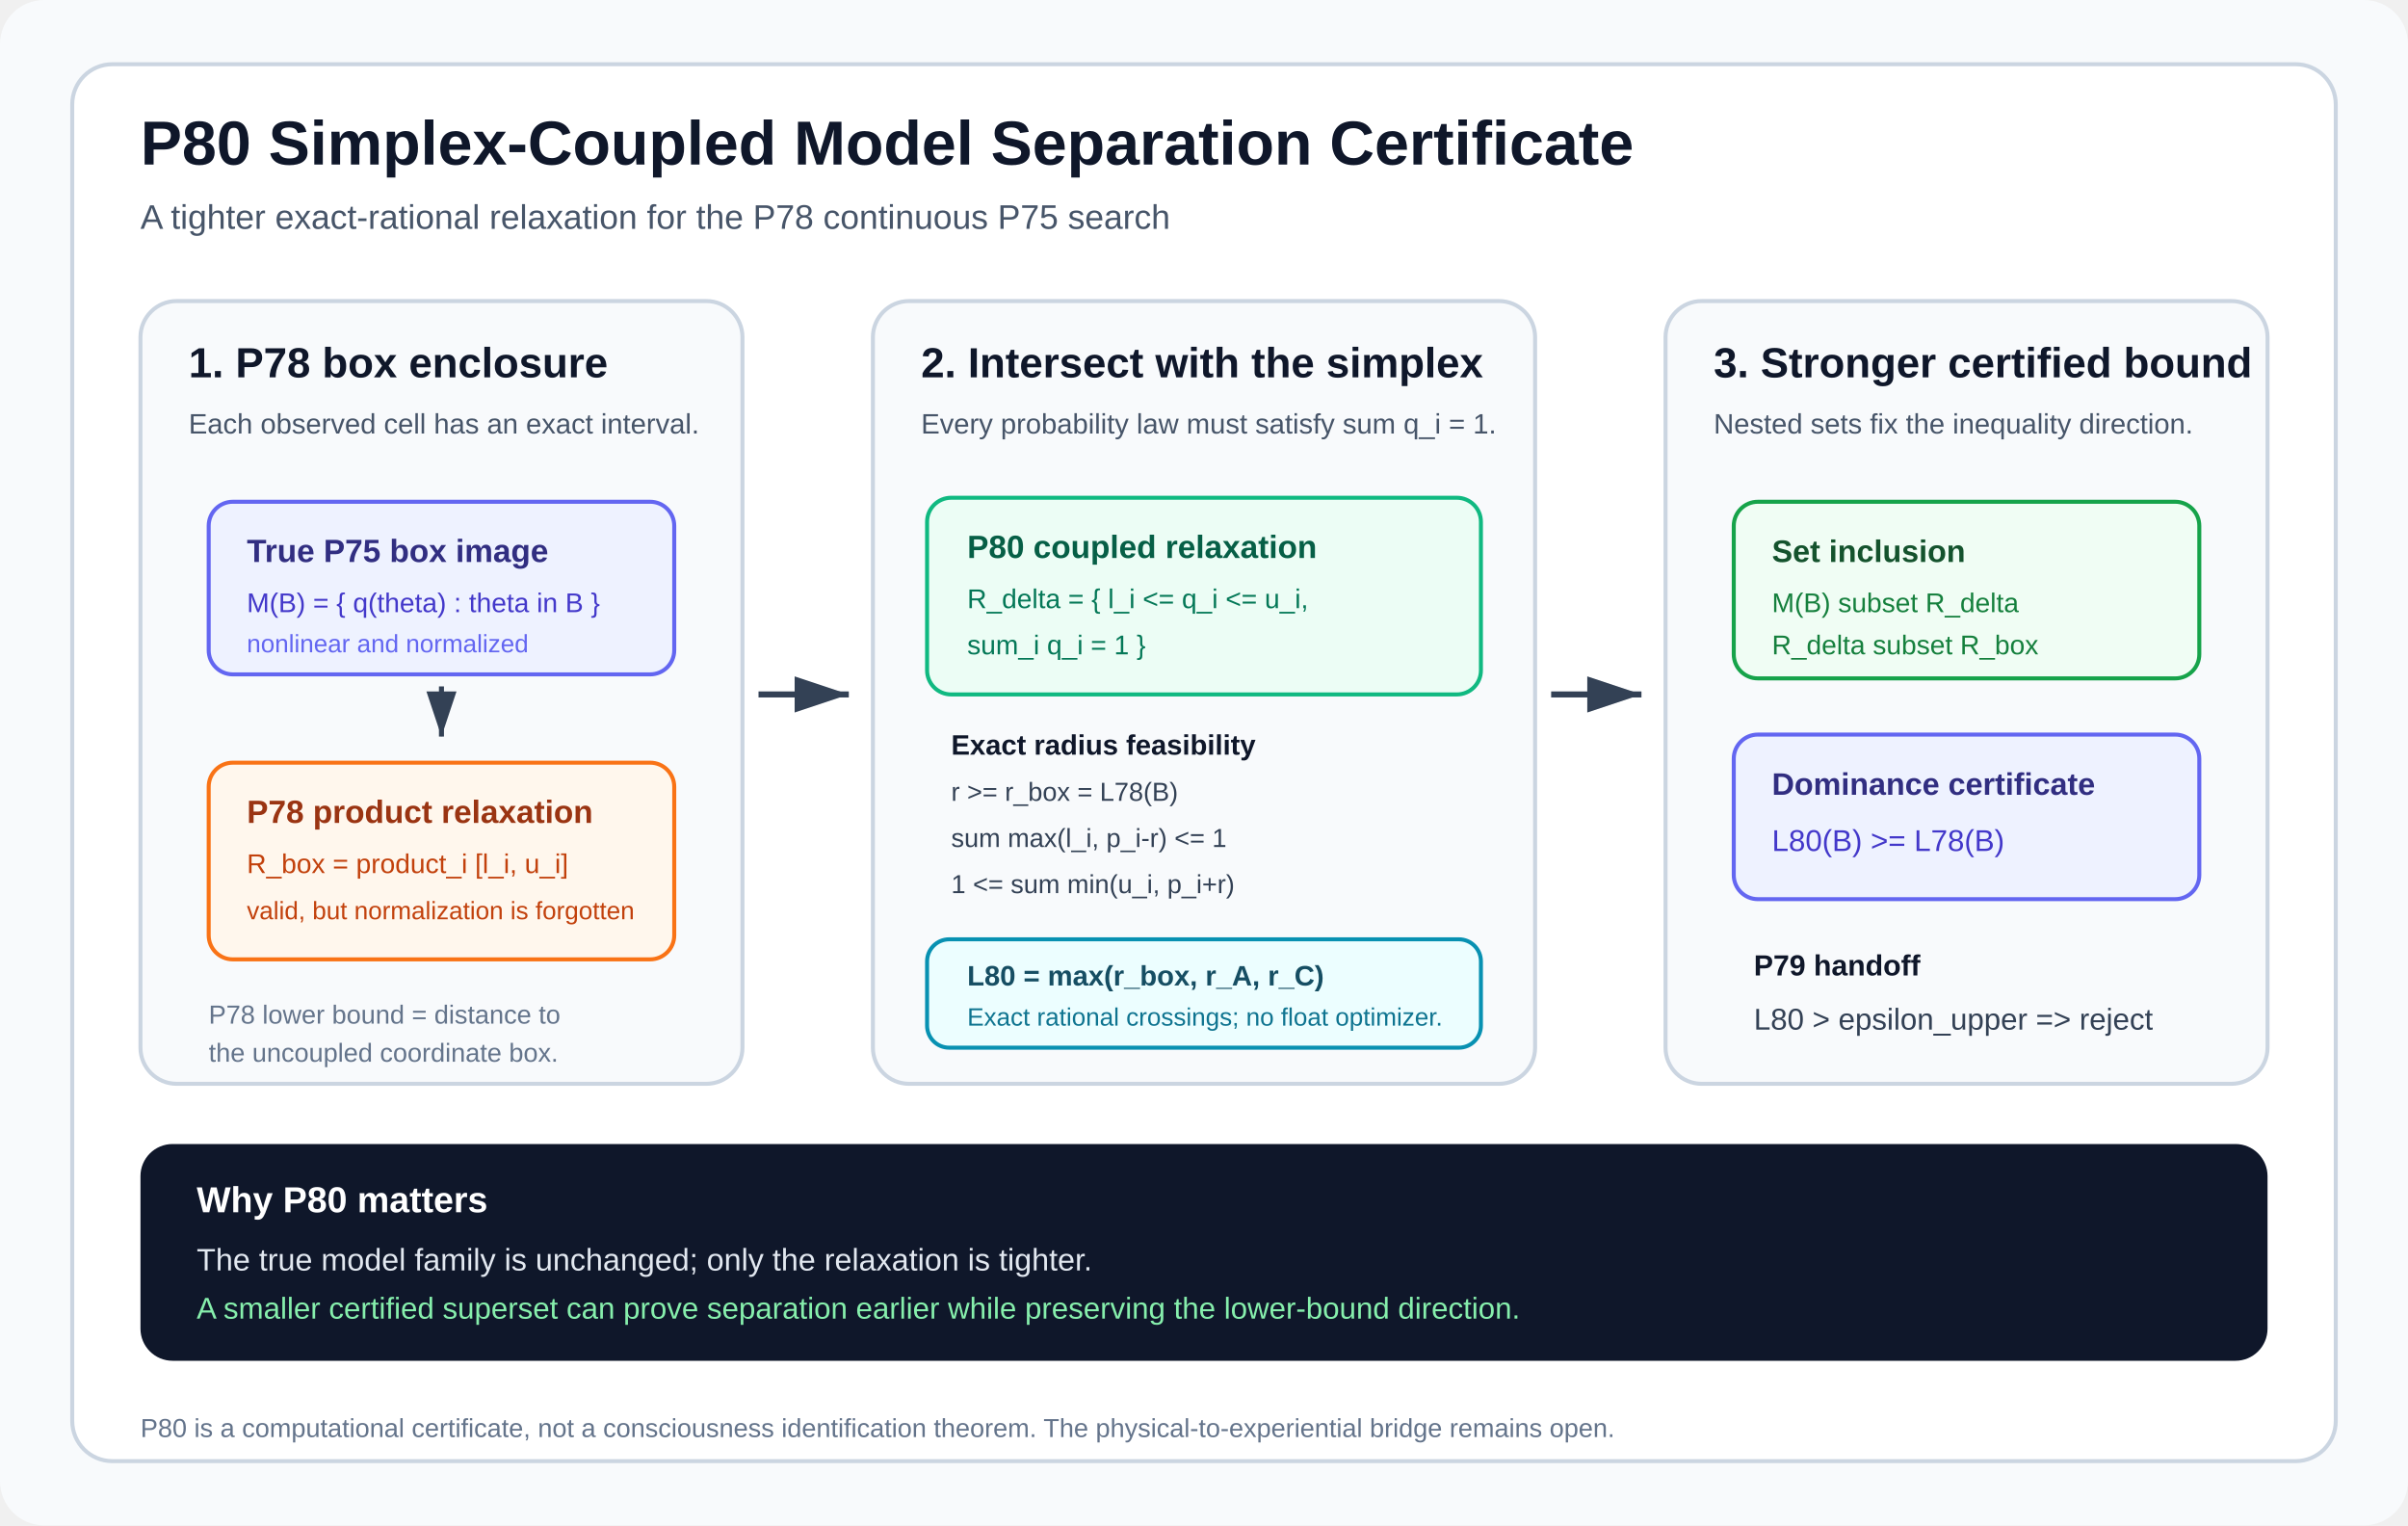
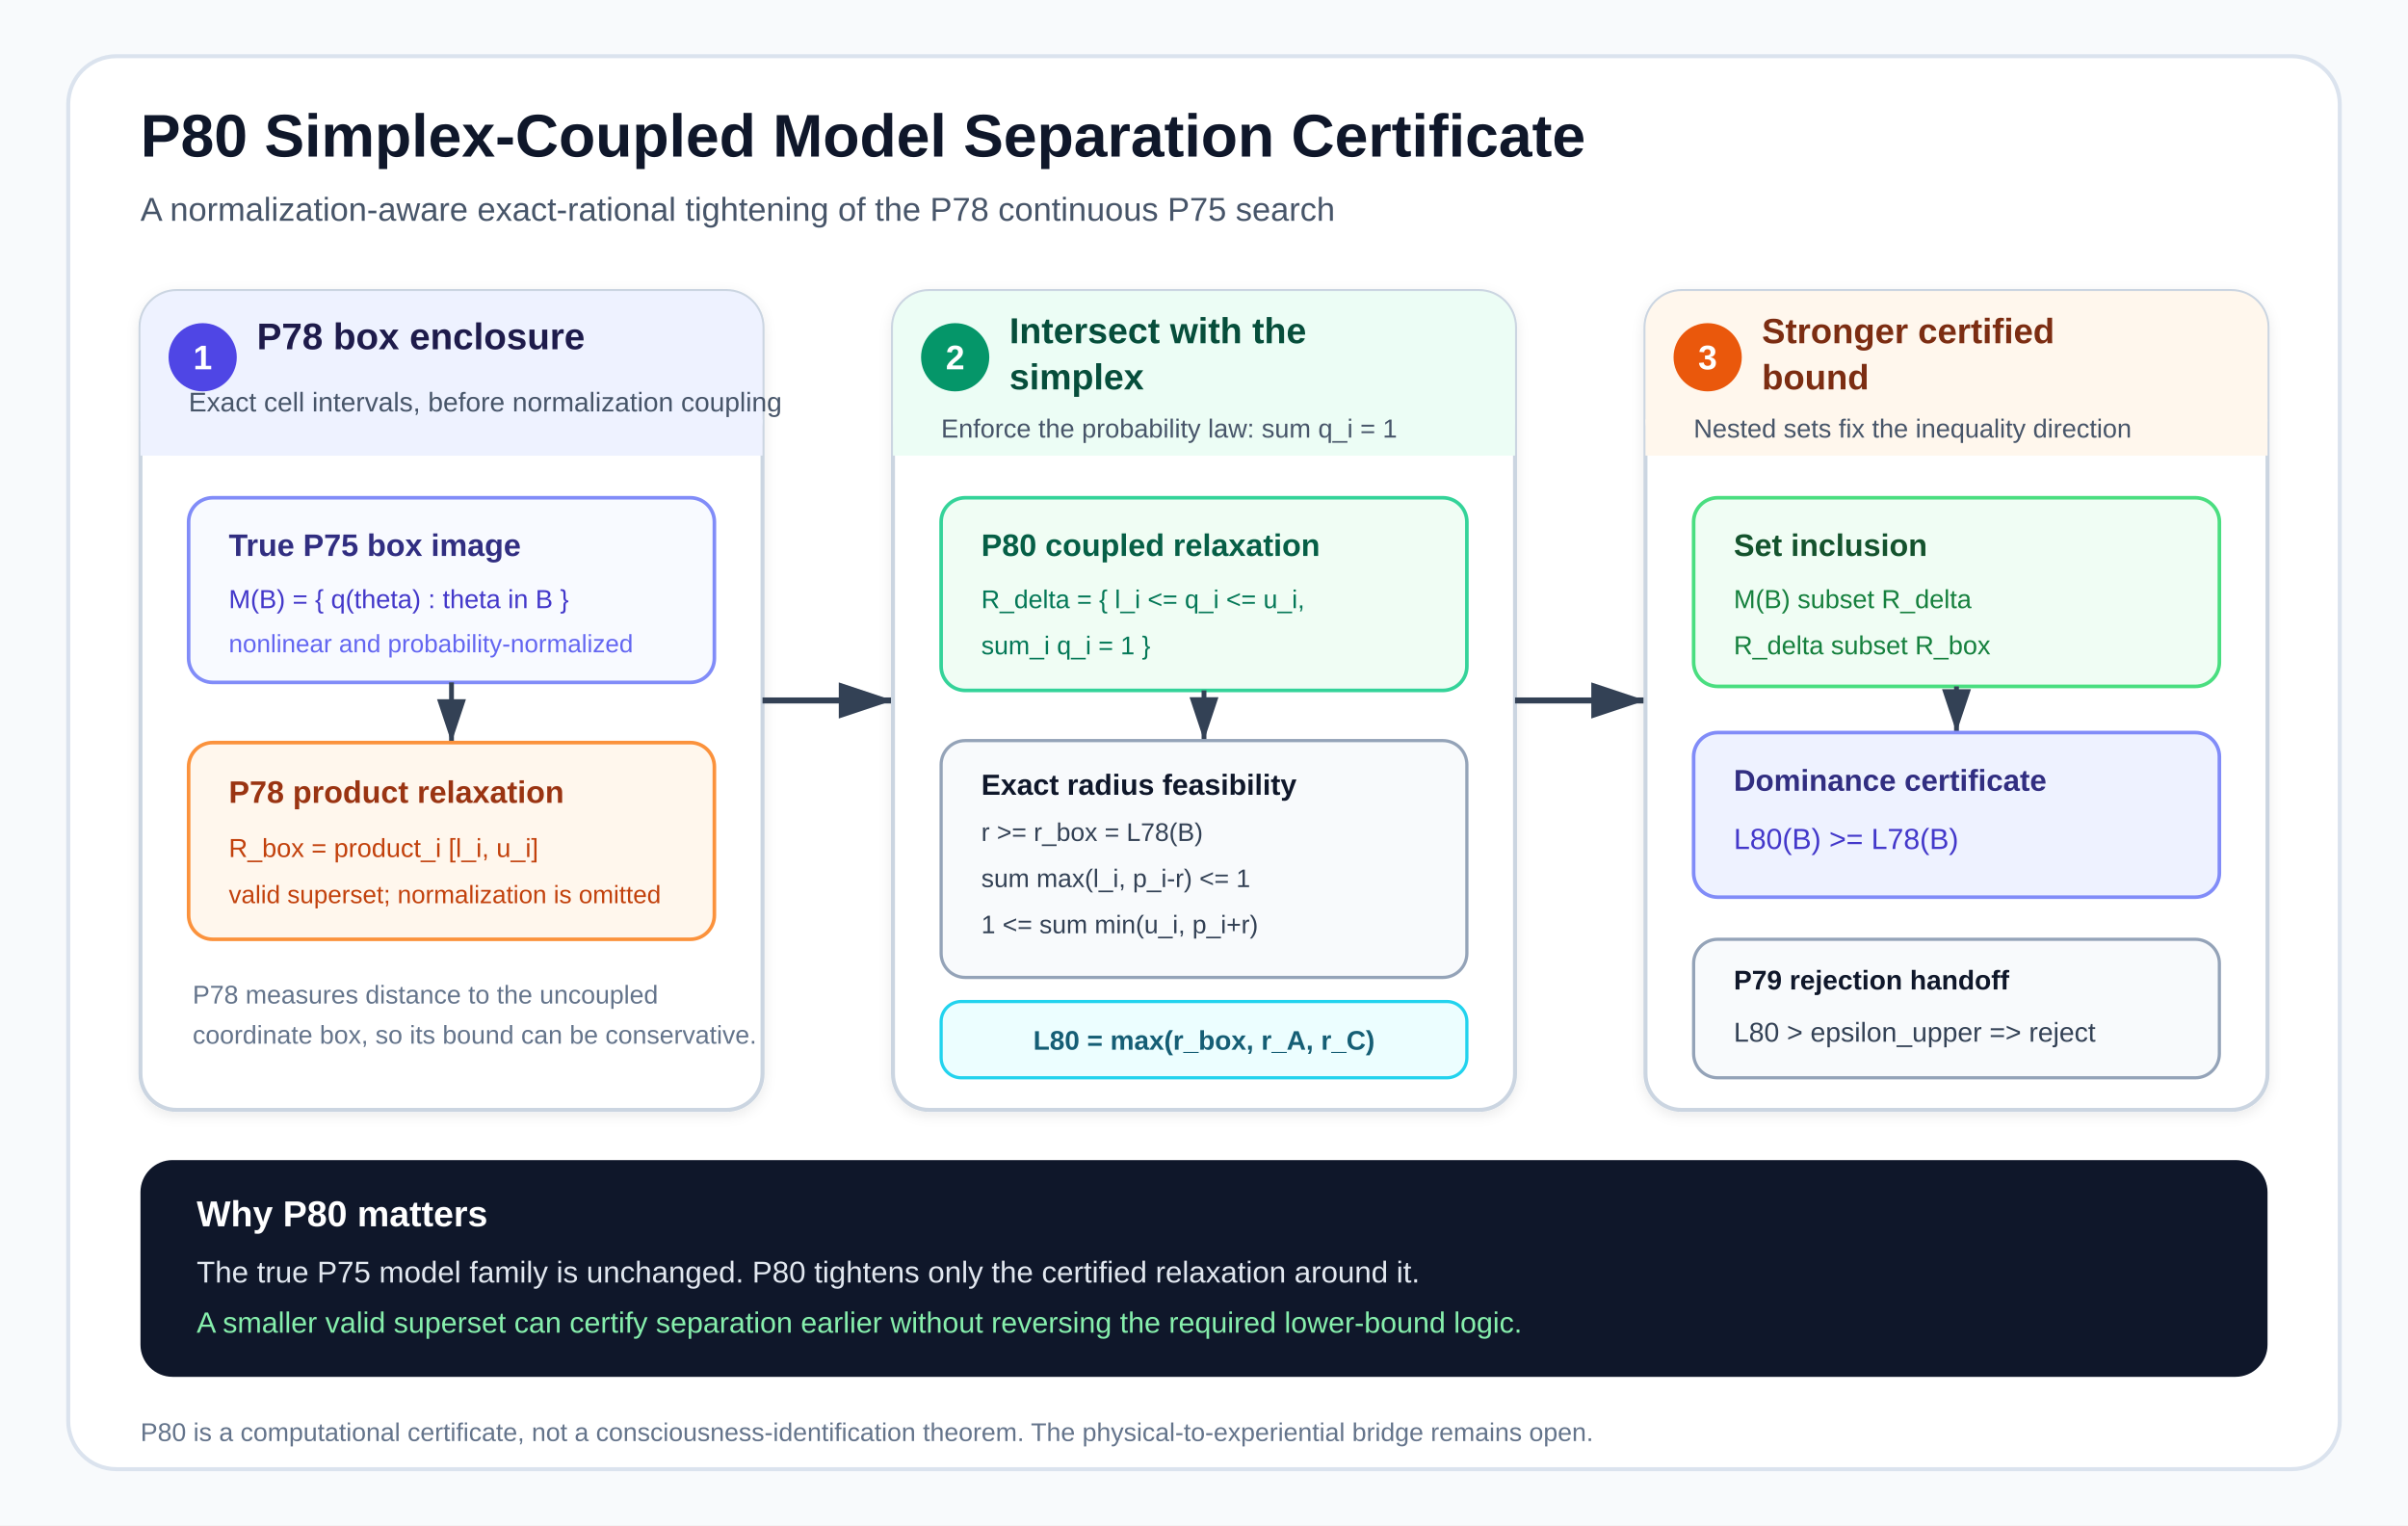
<svg xmlns="http://www.w3.org/2000/svg" width="1200" height="760" viewBox="0 0 1200 760" role="img" aria-labelledby="title desc">
-   <rect x="0" y="0" width="1200" height="760" rx="22" fill="#f8fafc" />
-   <rect x="36" y="32" width="1128" height="696" rx="20" fill="#ffffff" stroke="#cbd5e1" stroke-width="2" />
-   <text x="70" y="82" font-family="Arial, Helvetica, sans-serif" font-size="31" font-weight="700" fill="#0f172a">P80 Simplex-Coupled Model Separation Certificate</text>
-   <text x="70" y="114" font-family="Arial, Helvetica, sans-serif" font-size="17" fill="#475569">A tighter exact-rational relaxation for the P78 continuous P75 search</text>
-   <rect x="70" y="150" width="300" height="390" rx="18" fill="#f8fafc" stroke="#cbd5e1" stroke-width="2" />
-   <text x="94" y="188" font-family="Arial, Helvetica, sans-serif" font-size="21" font-weight="700" fill="#0f172a">1. P78 box enclosure</text>
-   <text x="94" y="216" font-family="Arial, Helvetica, sans-serif" font-size="14" fill="#475569">Each observed cell has an exact interval.</text>
-   <rect x="104" y="250" width="232" height="86" rx="12" fill="#eef2ff" stroke="#6366f1" stroke-width="2" />
-   <text x="123" y="280" font-family="Arial, Helvetica, sans-serif" font-size="16" font-weight="700" fill="#312e81">True P75 box image</text>
-   <text x="123" y="305" font-family="Arial, Helvetica, sans-serif" font-size="13.5" fill="#4338ca">M(B) = { q(theta) : theta in B }</text>
-   <text x="123" y="325" font-family="Arial, Helvetica, sans-serif" font-size="12.5" fill="#6366f1">nonlinear and normalized</text>
-   <path d="M220 342 L220 367" stroke="#334155" stroke-width="2.5" marker-end="url(#arrow)" />
-   <rect x="104" y="380" width="232" height="98" rx="12" fill="#fff7ed" stroke="#f97316" stroke-width="2" />
-   <text x="123" y="410" font-family="Arial, Helvetica, sans-serif" font-size="16" font-weight="700" fill="#9a3412">P78 product relaxation</text>
-   <text x="123" y="435" font-family="Arial, Helvetica, sans-serif" font-size="13.5" fill="#c2410c">R_box = product_i [l_i, u_i]</text>
-   <text x="123" y="458" font-family="Arial, Helvetica, sans-serif" font-size="12.5" fill="#c2410c">valid, but normalization is forgotten</text>
-   <text x="104" y="510" font-family="Arial, Helvetica, sans-serif" font-size="13" fill="#64748b">P78 lower bound = distance to</text>
-   <text x="104" y="529" font-family="Arial, Helvetica, sans-serif" font-size="13" fill="#64748b">the uncoupled coordinate box.</text>
-   <path d="M378 346 L423 346" stroke="#334155" stroke-width="3" marker-end="url(#arrow)" />
-   <rect x="435" y="150" width="330" height="390" rx="18" fill="#f8fafc" stroke="#cbd5e1" stroke-width="2" />
-   <text x="459" y="188" font-family="Arial, Helvetica, sans-serif" font-size="21" font-weight="700" fill="#0f172a">2. Intersect with the simplex</text>
-   <text x="459" y="216" font-family="Arial, Helvetica, sans-serif" font-size="14" fill="#475569">Every probability law must satisfy sum q_i = 1.</text>
-   <rect x="462" y="248" width="276" height="98" rx="12" fill="#ecfdf5" stroke="#10b981" stroke-width="2" />
-   <text x="482" y="278" font-family="Arial, Helvetica, sans-serif" font-size="16" font-weight="700" fill="#065f46">P80 coupled relaxation</text>
-   <text x="482" y="303" font-family="Arial, Helvetica, sans-serif" font-size="13.5" fill="#047857">R_delta = { l_i &lt;= q_i &lt;= u_i,</text>
-   <text x="482" y="326" font-family="Arial, Helvetica, sans-serif" font-size="13.5" fill="#047857">sum_i q_i = 1 }</text>
-   <text x="474" y="376" font-family="Arial, Helvetica, sans-serif" font-size="14" font-weight="700" fill="#0f172a">Exact radius feasibility</text>
-   <text x="474" y="399" font-family="Arial, Helvetica, sans-serif" font-size="13" fill="#334155">r &gt;= r_box = L78(B)</text>
-   <text x="474" y="422" font-family="Arial, Helvetica, sans-serif" font-size="13" fill="#334155">sum max(l_i, p_i-r) &lt;= 1</text>
-   <text x="474" y="445" font-family="Arial, Helvetica, sans-serif" font-size="13" fill="#334155">1 &lt;= sum min(u_i, p_i+r)</text>
-   <rect x="462" y="468" width="276" height="54" rx="11" fill="#ecfeff" stroke="#0891b2" stroke-width="2" />
-   <text x="482" y="491" font-family="Arial, Helvetica, sans-serif" font-size="14" font-weight="700" fill="#164e63">L80 = max(r_box, r_A, r_C)</text>
-   <text x="482" y="511" font-family="Arial, Helvetica, sans-serif" font-size="12.5" fill="#0e7490">Exact rational crossings; no float optimizer.</text>
-   <path d="M773 346 L818 346" stroke="#334155" stroke-width="3" marker-end="url(#arrow)" />
-   <rect x="830" y="150" width="300" height="390" rx="18" fill="#f8fafc" stroke="#cbd5e1" stroke-width="2" />
-   <text x="854" y="188" font-family="Arial, Helvetica, sans-serif" font-size="21" font-weight="700" fill="#0f172a">3. Stronger certified bound</text>
-   <text x="854" y="216" font-family="Arial, Helvetica, sans-serif" font-size="14" fill="#475569">Nested sets fix the inequality direction.</text>
-   <rect x="864" y="250" width="232" height="88" rx="12" fill="#f0fdf4" stroke="#16a34a" stroke-width="2" />
-   <text x="883" y="280" font-family="Arial, Helvetica, sans-serif" font-size="15.5" font-weight="700" fill="#14532d">Set inclusion</text>
-   <text x="883" y="305" font-family="Arial, Helvetica, sans-serif" font-size="13.5" fill="#15803d">M(B) subset R_delta</text>
-   <text x="883" y="326" font-family="Arial, Helvetica, sans-serif" font-size="13.5" fill="#15803d">R_delta subset R_box</text>
-   <rect x="864" y="366" width="232" height="82" rx="12" fill="#eef2ff" stroke="#6366f1" stroke-width="2" />
-   <text x="883" y="396" font-family="Arial, Helvetica, sans-serif" font-size="15.5" font-weight="700" fill="#312e81">Dominance certificate</text>
-   <text x="883" y="424" font-family="Arial, Helvetica, sans-serif" font-size="15" fill="#4338ca">L80(B) &gt;= L78(B)</text>
-   <text x="874" y="486" font-family="Arial, Helvetica, sans-serif" font-size="14.5" font-weight="700" fill="#0f172a">P79 handoff</text>
-   <text x="874" y="513" font-family="Arial, Helvetica, sans-serif" font-size="15" fill="#334155">L80 &gt; epsilon_upper  =&gt;  reject</text>
-   <rect x="70" y="570" width="1060" height="108" rx="16" fill="#0f172a" />
-   <text x="98" y="604" font-family="Arial, Helvetica, sans-serif" font-size="18" font-weight="700" fill="#ffffff">Why P80 matters</text>
-   <text x="98" y="633" font-family="Arial, Helvetica, sans-serif" font-size="15.5" fill="#e2e8f0">The true model family is unchanged; only the relaxation is tighter.</text>
-   <text x="98" y="657" font-family="Arial, Helvetica, sans-serif" font-size="15" fill="#86efac">A smaller certified superset can prove separation earlier while preserving the lower-bound direction.</text>
-   <text x="70" y="716" font-family="Arial, Helvetica, sans-serif" font-size="13" fill="#64748b">P80 is a computational certificate, not a consciousness identification theorem. The physical-to-experiential bridge remains open.</text>
  <defs>
    <marker id="arrow" markerWidth="10" markerHeight="10" refX="9" refY="3" orient="auto" markerUnits="strokeWidth">
      <path d="M0,0 L0,6 L9,3 z" fill="#334155" />
    </marker>
+     <filter id="shadow" x="-10%" y="-10%" width="120%" height="120%">
+       <feDropShadow dx="0" dy="2" stdDeviation="3" flood-color="#0f172a" flood-opacity="0.08" />
+     </filter>
  </defs>
+   <rect x="0" y="0" width="1200" height="760" fill="#f8fafc" />
+   <rect x="34" y="28" width="1132" height="704" rx="24" fill="#ffffff" stroke="#dbe3ee" stroke-width="2" />
+   <text x="70" y="78" font-family="Arial, Helvetica, sans-serif" font-size="30" font-weight="700" fill="#0f172a">P80 Simplex-Coupled Model Separation Certificate</text>
+   <text x="70" y="110" font-family="Arial, Helvetica, sans-serif" font-size="16.5" fill="#475569">A normalization-aware exact-rational tightening of the P78 continuous P75 search</text>
+   <rect x="70" y="145" width="310" height="408" rx="18" fill="#ffffff" stroke="#cbd5e1" stroke-width="2" filter="url(#shadow)" />
+   <rect x="70" y="145" width="310" height="82" rx="18" fill="#eef2ff" />
+   <rect x="70" y="209" width="310" height="18" fill="#eef2ff" />
+   <circle cx="101" cy="178" r="17" fill="#4f46e5" />
+   <text x="101" y="184" text-anchor="middle" font-family="Arial, Helvetica, sans-serif" font-size="17" font-weight="700" fill="#ffffff">1</text>
+   <text x="128" y="174" font-family="Arial, Helvetica, sans-serif" font-size="18.5" font-weight="700" fill="#1e1b4b">P78 box enclosure</text>
+   <text x="94" y="205" font-family="Arial, Helvetica, sans-serif" font-size="13.5" fill="#475569">Exact cell intervals, before normalization coupling</text>
+   <rect x="94" y="248" width="262" height="92" rx="12" fill="#f8faff" stroke="#818cf8" stroke-width="1.8" />
+   <text x="114" y="277" font-family="Arial, Helvetica, sans-serif" font-size="15.5" font-weight="700" fill="#312e81">True P75 box image</text>
+   <text x="114" y="303" font-family="Arial, Helvetica, sans-serif" font-size="13" fill="#4338ca">M(B) = { q(theta) : theta in B }</text>
+   <text x="114" y="325" font-family="Arial, Helvetica, sans-serif" font-size="12.5" fill="#6366f1">nonlinear and probability-normalized</text>
+   <path d="M225 340 L225 370" stroke="#334155" stroke-width="2.4" marker-end="url(#arrow)" />
+   <rect x="94" y="370" width="262" height="98" rx="12" fill="#fff7ed" stroke="#fb923c" stroke-width="1.8" />
+   <text x="114" y="400" font-family="Arial, Helvetica, sans-serif" font-size="15.5" font-weight="700" fill="#9a3412">P78 product relaxation</text>
+   <text x="114" y="427" font-family="Arial, Helvetica, sans-serif" font-size="13" fill="#c2410c">R_box = product_i [l_i, u_i]</text>
+   <text x="114" y="450" font-family="Arial, Helvetica, sans-serif" font-size="12.5" fill="#c2410c">valid superset; normalization is omitted</text>
+   <text x="96" y="500" font-family="Arial, Helvetica, sans-serif" font-size="12.8" fill="#64748b">P78 measures distance to the uncoupled</text>
+   <text x="96" y="520" font-family="Arial, Helvetica, sans-serif" font-size="12.8" fill="#64748b">coordinate box, so its bound can be conservative.</text>
+   <path d="M380 349 L445 349" stroke="#334155" stroke-width="3" marker-end="url(#arrow)" />
+   <rect x="445" y="145" width="310" height="408" rx="18" fill="#ffffff" stroke="#cbd5e1" stroke-width="2" filter="url(#shadow)" />
+   <rect x="445" y="145" width="310" height="82" rx="18" fill="#ecfdf5" />
+   <rect x="445" y="209" width="310" height="18" fill="#ecfdf5" />
+   <circle cx="476" cy="178" r="17" fill="#059669" />
+   <text x="476" y="184" text-anchor="middle" font-family="Arial, Helvetica, sans-serif" font-size="17" font-weight="700" fill="#ffffff">2</text>
+   <text x="503" y="171" font-family="Arial, Helvetica, sans-serif" font-size="18" font-weight="700" fill="#064e3b" aria-label="2. Intersect with the simplex">Intersect with the</text>
+   <text x="503" y="194" font-family="Arial, Helvetica, sans-serif" font-size="18" font-weight="700" fill="#064e3b">simplex</text>
+   <text x="469" y="218" font-family="Arial, Helvetica, sans-serif" font-size="13" fill="#475569">Enforce the probability law: sum q_i = 1</text>
+   <rect x="469" y="248" width="262" height="96" rx="12" fill="#f0fdf4" stroke="#34d399" stroke-width="1.8" />
+   <text x="489" y="277" font-family="Arial, Helvetica, sans-serif" font-size="15.5" font-weight="700" fill="#065f46">P80 coupled relaxation</text>
+   <text x="489" y="303" font-family="Arial, Helvetica, sans-serif" font-size="12.8" fill="#047857">R_delta = { l_i &lt;= q_i &lt;= u_i,</text>
+   <text x="489" y="326" font-family="Arial, Helvetica, sans-serif" font-size="12.8" fill="#047857">sum_i q_i = 1 }</text>
+   <path d="M600 344 L600 369" stroke="#334155" stroke-width="2.4" marker-end="url(#arrow)" />
+   <rect x="469" y="369" width="262" height="118" rx="12" fill="#f8fafc" stroke="#94a3b8" stroke-width="1.6" />
+   <text x="489" y="396" font-family="Arial, Helvetica, sans-serif" font-size="14.5" font-weight="700" fill="#0f172a">Exact radius feasibility</text>
+   <text x="489" y="419" font-family="Arial, Helvetica, sans-serif" font-size="12.7" fill="#334155">r &gt;= r_box = L78(B)</text>
+   <text x="489" y="442" font-family="Arial, Helvetica, sans-serif" font-size="12.7" fill="#334155">sum max(l_i, p_i-r) &lt;= 1</text>
+   <text x="489" y="465" font-family="Arial, Helvetica, sans-serif" font-size="12.7" fill="#334155">1 &lt;= sum min(u_i, p_i+r)</text>
+   <rect x="469" y="499" width="262" height="38" rx="10" fill="#ecfeff" stroke="#22d3ee" stroke-width="1.6" />
+   <text x="600" y="523" text-anchor="middle" font-family="Arial, Helvetica, sans-serif" font-size="13.4" font-weight="700" fill="#155e75">L80 = max(r_box, r_A, r_C)</text>
+   <path d="M755 349 L820 349" stroke="#334155" stroke-width="3" marker-end="url(#arrow)" />
+   <rect x="820" y="145" width="310" height="408" rx="18" fill="#ffffff" stroke="#cbd5e1" stroke-width="2" filter="url(#shadow)" />
+   <rect x="820" y="145" width="310" height="82" rx="18" fill="#fff7ed" />
+   <rect x="820" y="209" width="310" height="18" fill="#fff7ed" />
+   <circle cx="851" cy="178" r="17" fill="#ea580c" />
+   <text x="851" y="184" text-anchor="middle" font-family="Arial, Helvetica, sans-serif" font-size="17" font-weight="700" fill="#ffffff">3</text>
+   <text x="878" y="171" font-family="Arial, Helvetica, sans-serif" font-size="17.5" font-weight="700" fill="#7c2d12" aria-label="3. Stronger certified bound">Stronger certified</text>
+   <text x="878" y="194" font-family="Arial, Helvetica, sans-serif" font-size="17.5" font-weight="700" fill="#7c2d12">bound</text>
+   <text x="844" y="218" font-family="Arial, Helvetica, sans-serif" font-size="13" fill="#475569">Nested sets fix the inequality direction</text>
+   <rect x="844" y="248" width="262" height="94" rx="12" fill="#f0fdf4" stroke="#4ade80" stroke-width="1.8" />
+   <text x="864" y="277" font-family="Arial, Helvetica, sans-serif" font-size="15.5" font-weight="700" fill="#14532d">Set inclusion</text>
+   <text x="864" y="303" font-family="Arial, Helvetica, sans-serif" font-size="13" fill="#15803d">M(B) subset R_delta</text>
+   <text x="864" y="326" font-family="Arial, Helvetica, sans-serif" font-size="13" fill="#15803d">R_delta subset R_box</text>
+   <path d="M975 342 L975 365" stroke="#334155" stroke-width="2.4" marker-end="url(#arrow)" />
+   <rect x="844" y="365" width="262" height="82" rx="12" fill="#eef2ff" stroke="#818cf8" stroke-width="1.8" />
+   <text x="864" y="394" font-family="Arial, Helvetica, sans-serif" font-size="15" font-weight="700" fill="#312e81">Dominance certificate</text>
+   <text x="864" y="423" font-family="Arial, Helvetica, sans-serif" font-size="14.5" fill="#4338ca">L80(B) &gt;= L78(B)</text>
+   <rect x="844" y="468" width="262" height="69" rx="12" fill="#f8fafc" stroke="#94a3b8" stroke-width="1.6" />
+   <text x="864" y="493" font-family="Arial, Helvetica, sans-serif" font-size="13.5" font-weight="700" fill="#0f172a">P79 rejection handoff</text>
+   <text x="864" y="519" font-family="Arial, Helvetica, sans-serif" font-size="13.6" fill="#334155">L80 &gt; epsilon_upper  =&gt;  reject</text>
+   <rect x="70" y="578" width="1060" height="108" rx="16" fill="#0f172a" />
+   <text x="98" y="611" font-family="Arial, Helvetica, sans-serif" font-size="18" font-weight="700" fill="#ffffff">Why P80 matters</text>
+   <text x="98" y="639" font-family="Arial, Helvetica, sans-serif" font-size="15" fill="#e2e8f0">The true P75 model family is unchanged. P80 tightens only the certified relaxation around it.</text>
+   <text x="98" y="664" font-family="Arial, Helvetica, sans-serif" font-size="14.6" fill="#86efac">A smaller valid superset can certify separation earlier without reversing the required lower-bound logic.</text>
+   <text x="70" y="718" font-family="Arial, Helvetica, sans-serif" font-size="12.8" fill="#64748b">P80 is a computational certificate, not a consciousness-identification theorem. The physical-to-experiential bridge remains open.</text>
</svg>
